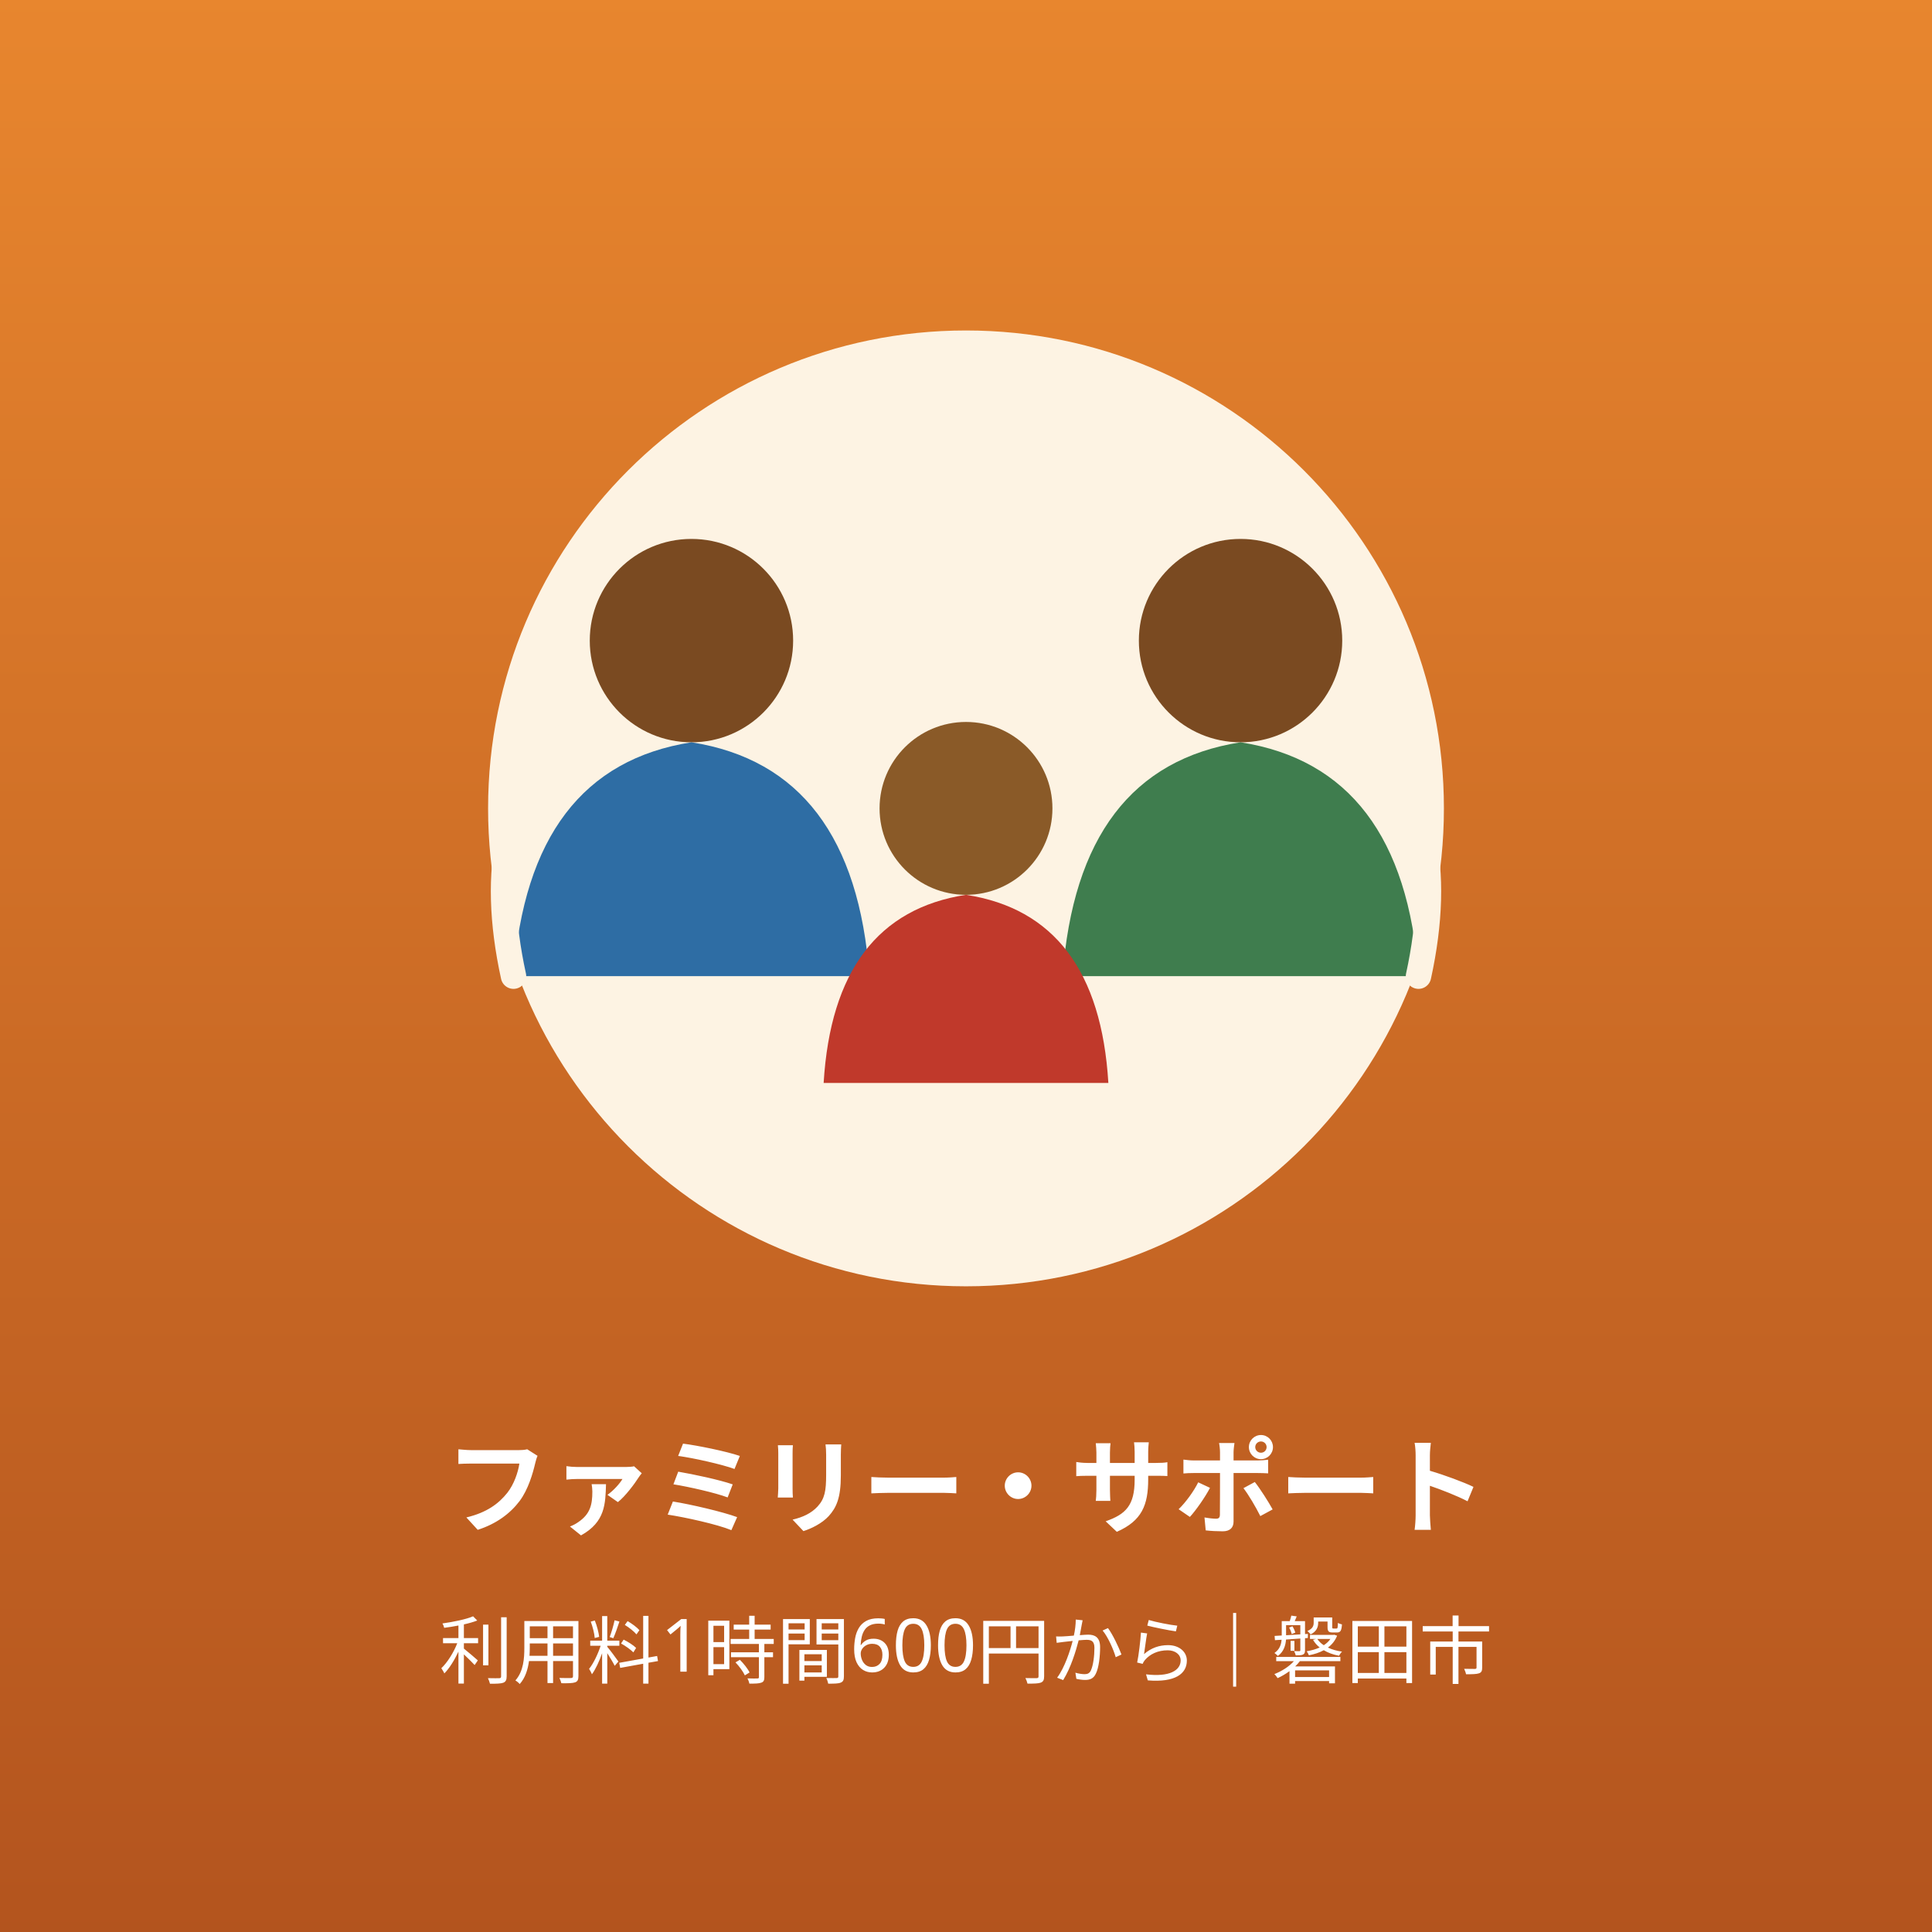
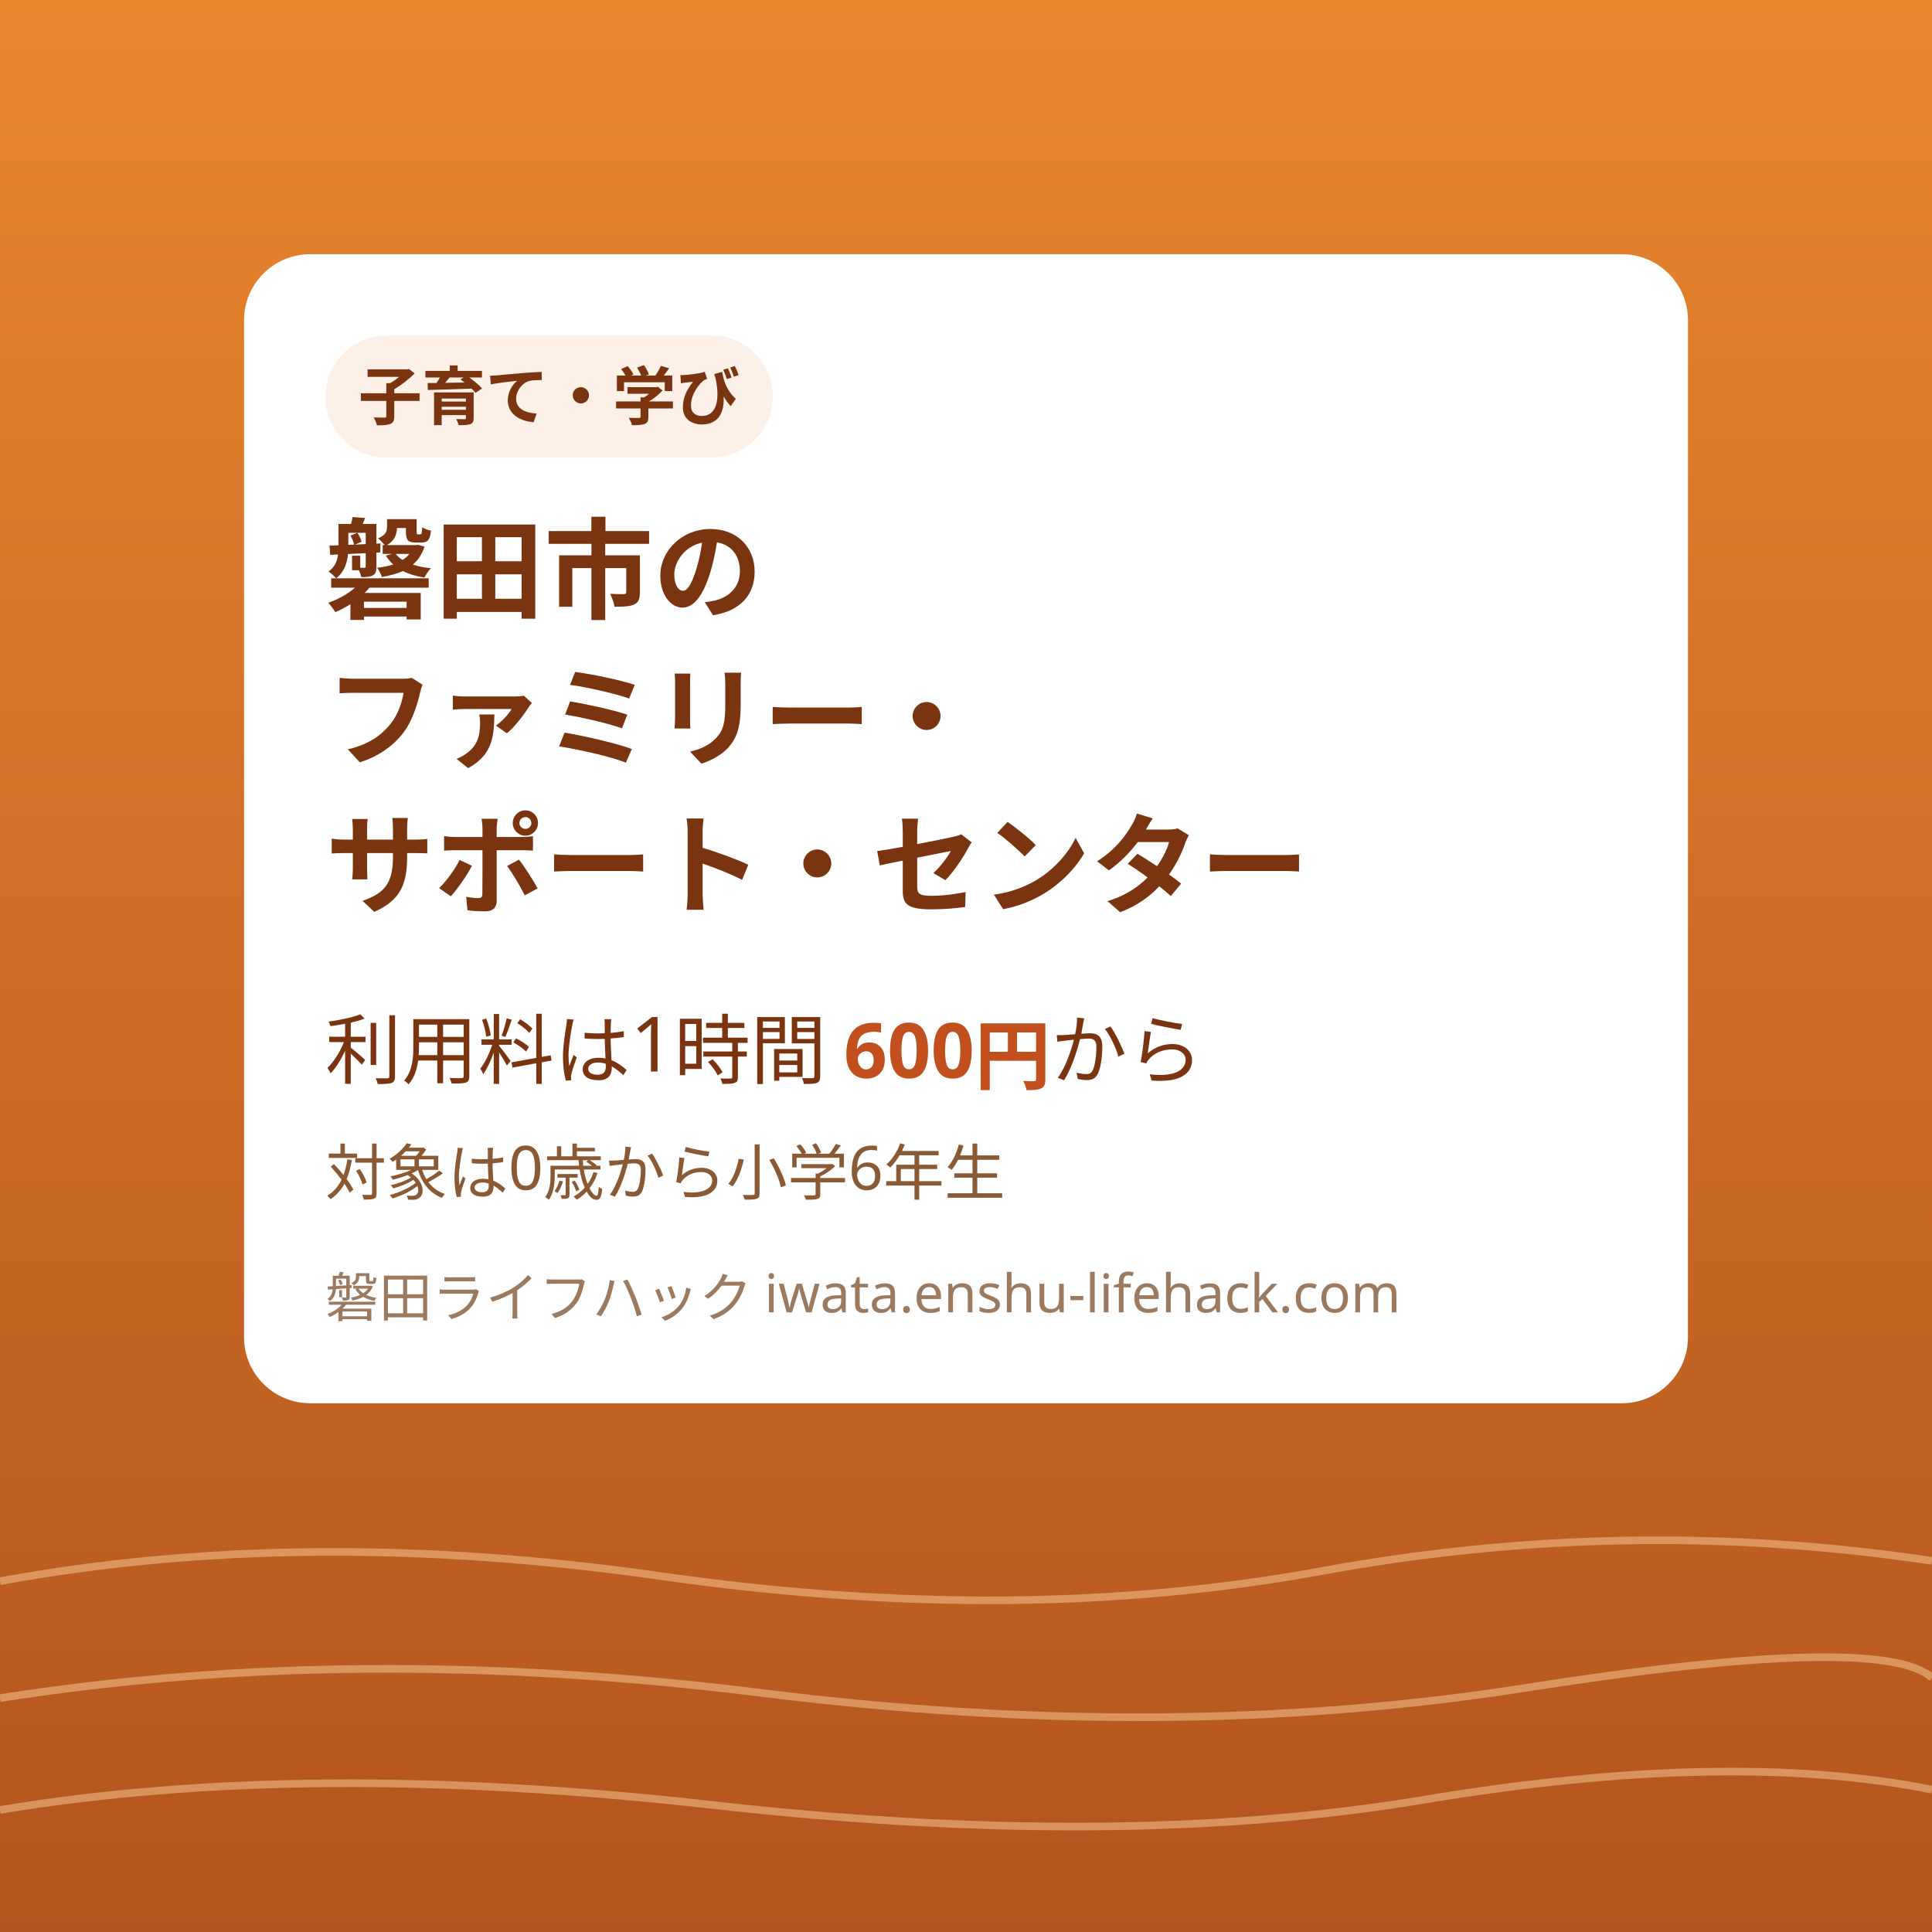
<svg xmlns="http://www.w3.org/2000/svg" width="760" height="760" viewBox="0 0 760 760" role="img" aria-labelledby="title">
  <defs>
    <linearGradient id="bg" x1="0" y1="0" x2="0" y2="1">
      <stop offset="0" stop-color="#e8862e" />
      <stop offset="1" stop-color="#b3541e" />
    </linearGradient>
  </defs>
  <rect width="760" height="760" fill="url(#bg)" />
-   <circle cx="380" cy="318" r="188" fill="#fdf3e3" />
-   <g>
-     <circle cx="272" cy="252" r="40" fill="#7a4a21" />
-     <path d="M272 292 q-64 10 -70 92 l140 0 q-6 -82 -70 -92" fill="#2e6da4" />
-     <circle cx="488" cy="252" r="40" fill="#7a4a21" />
-     <path d="M488 292 q64 10 70 92 l-140 0 q6 -82 70 -92" fill="#3f7d4e" />
-     <circle cx="380" cy="318" r="34" fill="#8a5a28" />
-     <path d="M380 352 q-52 8 -56 74 l112 0 q-4 -66 -56 -74" fill="#c0392b" />
-     <path d="M202 384 q-14 -64 22 -96 M558 384 q14 -64 -22 -96" stroke="#fdf3e3" stroke-width="10" fill="none" stroke-linecap="round" />
+   <g fill="none" stroke="#f9cd9a" stroke-width="3" opacity="0.5">
+     <path d="M0 622 Q 120 600 260 620 T 520 618 T 760 614" />
+     <path d="M0 668 Q 140 646 300 666 T 600 664 T 760 660" />
+     <path d="M0 712 Q 120 692 280 710 T 560 708 T 760 704" />
  </g>
-   <g font-family="Meiryo,sans-serif" fill="#ffffff">
-     <text x="380" y="600" text-anchor="middle" font-size="41" font-weight="bold">ファミリー・サポート</text>
-     <text x="380" y="660" text-anchor="middle" font-size="29">利用料1時間600円から｜磐田市</text>
+   <rect x="96" y="100" width="568" height="452" rx="26" fill="#ffffff" />
+   <g font-family="Meiryo,sans-serif">
+     <rect x="128" y="132" width="176" height="48" rx="24" fill="#fdf0e7" />
+     <text x="216" y="165" font-size="25" font-weight="bold" fill="#7a3410" text-anchor="middle">子育て・学び</text>
+     <text x="128" y="240" font-size="43" font-weight="bold" fill="#7a3410">磐田市の</text>
+     <text x="128" y="298" font-size="43" font-weight="bold" fill="#7a3410">ファミリー・</text>
+     <text x="128" y="356" font-size="43" font-weight="bold" fill="#7a3410">サポート・センター</text>
+     <text x="128" y="424" font-size="30" fill="#7a3410">利用料は1時間 <tspan font-weight="bold" fill="#c2501e">600円</tspan>から</text>
+     <text x="128" y="470" font-size="24" fill="#8a5a34">対象は0歳から小学6年生</text>
+     <text x="128" y="518" font-size="21" fill="#9c7a5f">磐田ライフハック iwata.enshu-lifehack.com</text>
  </g>
</svg>
